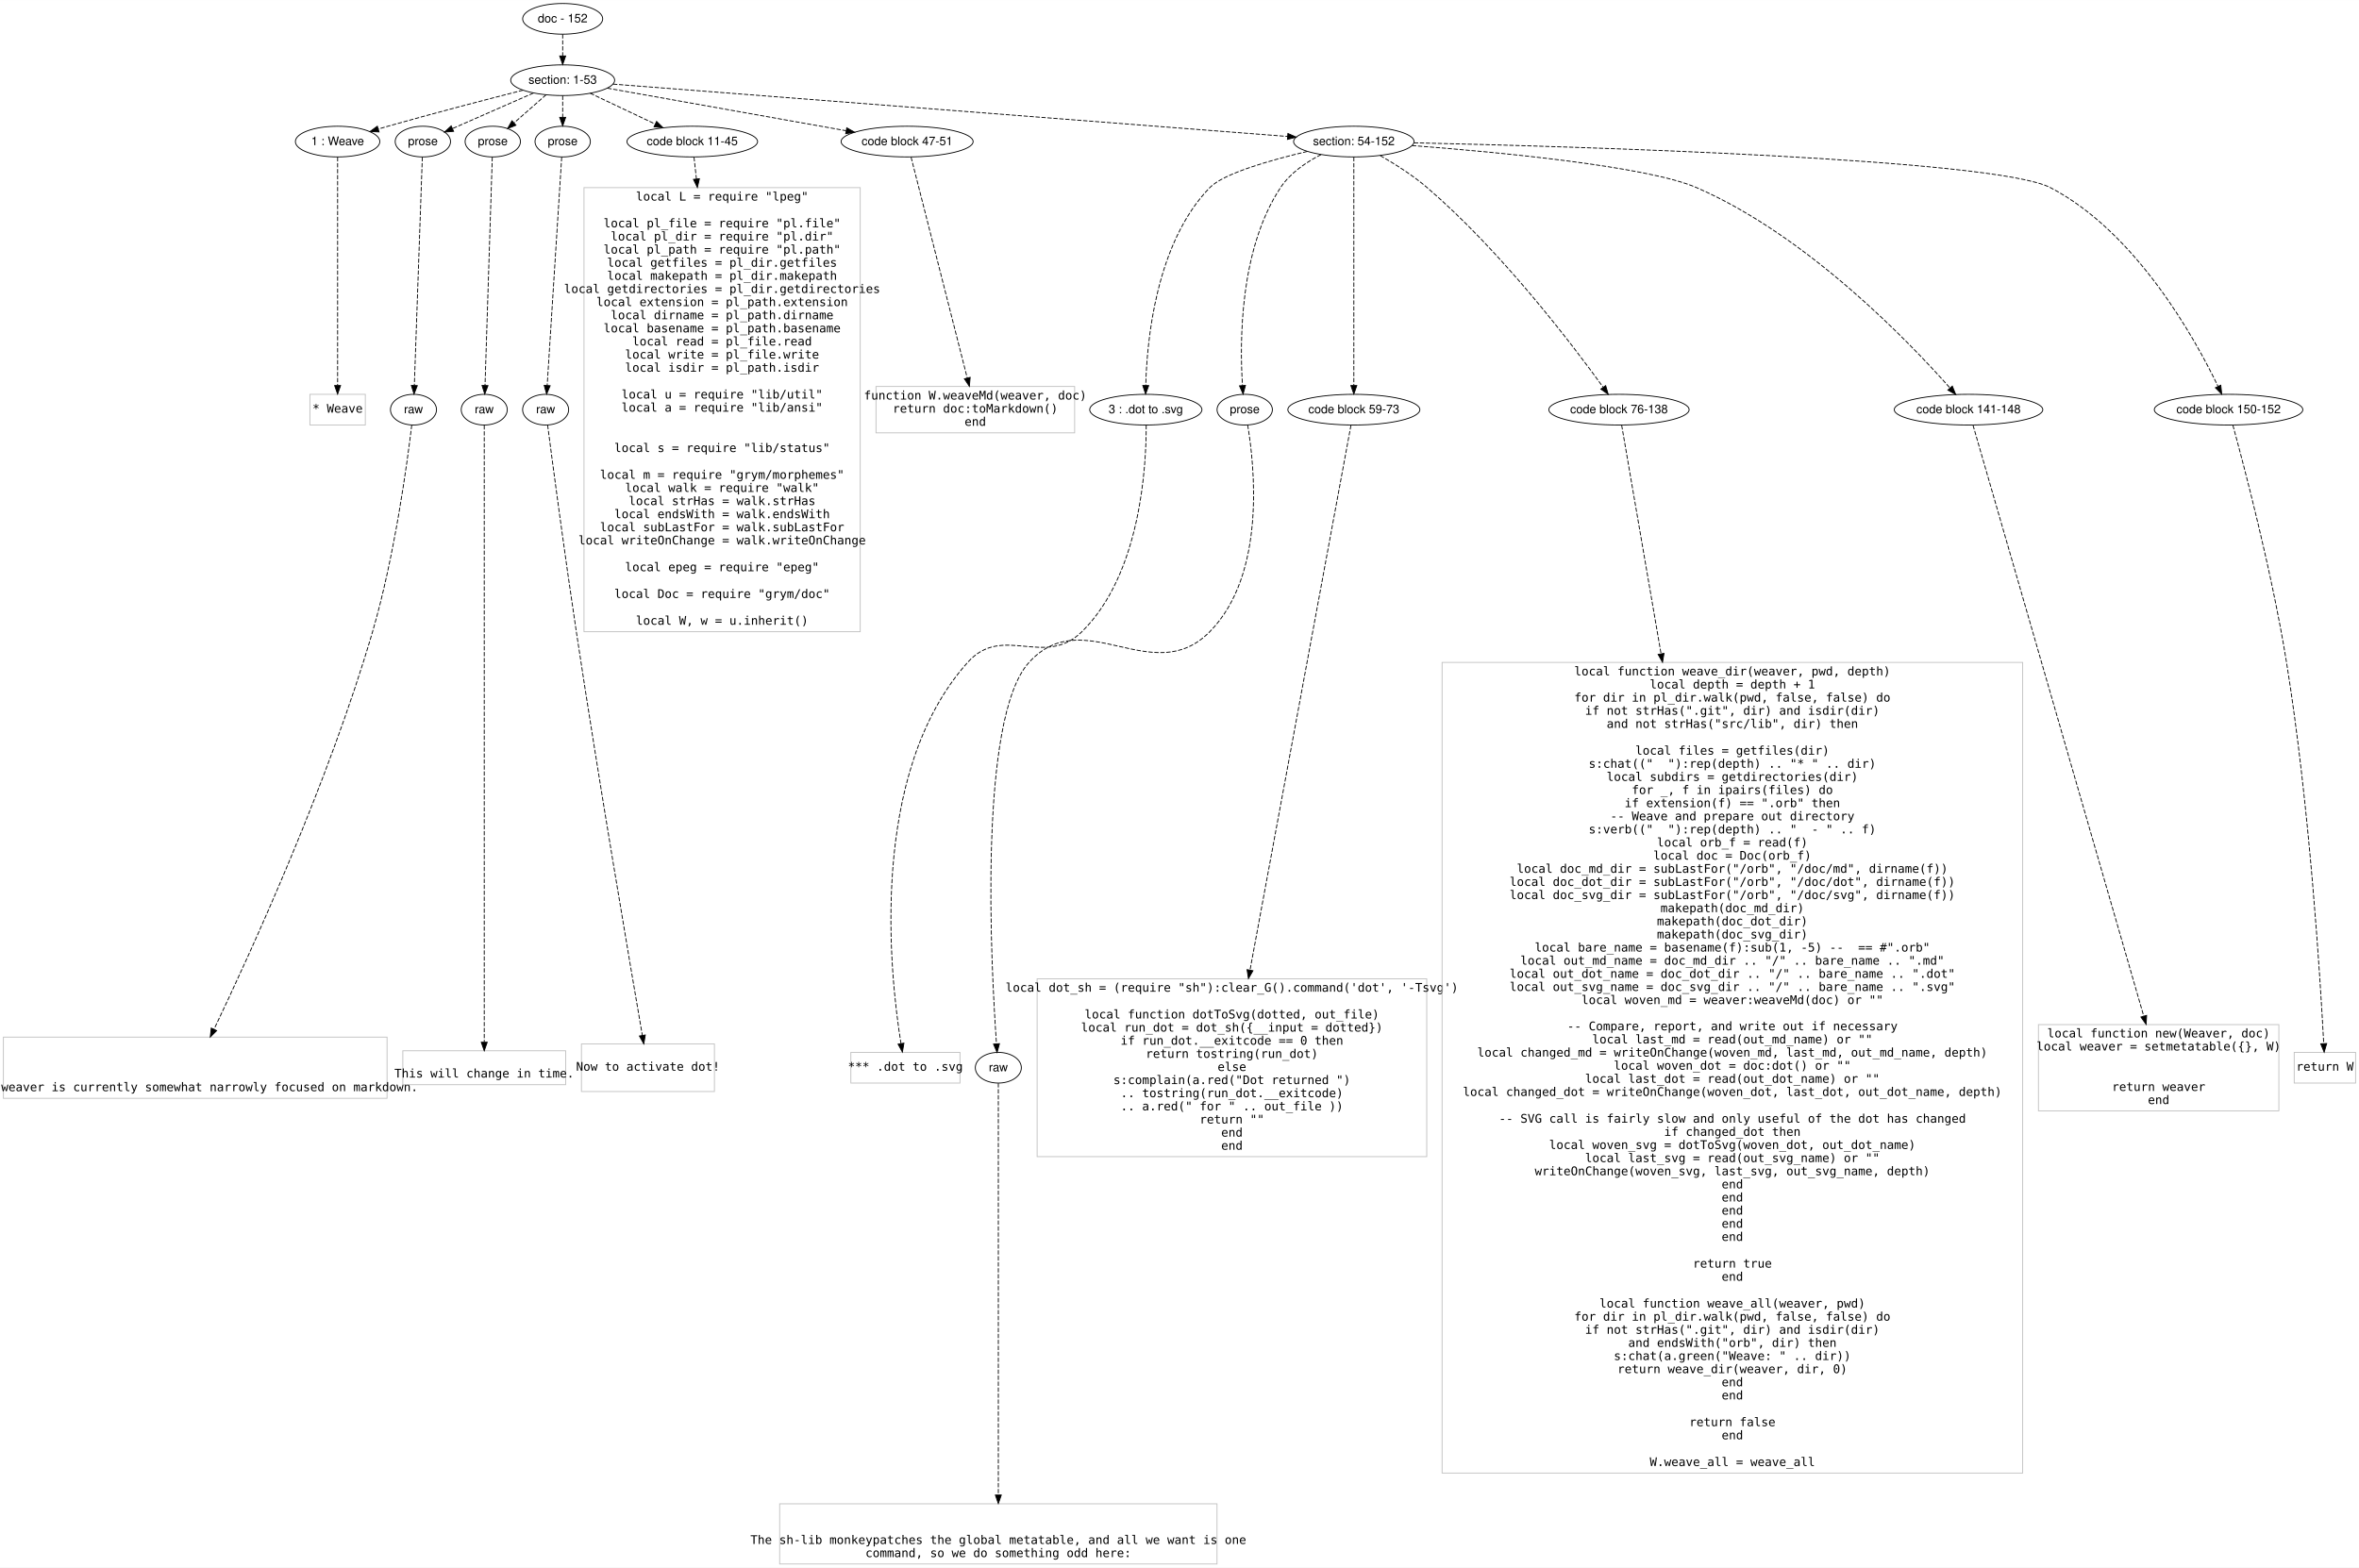
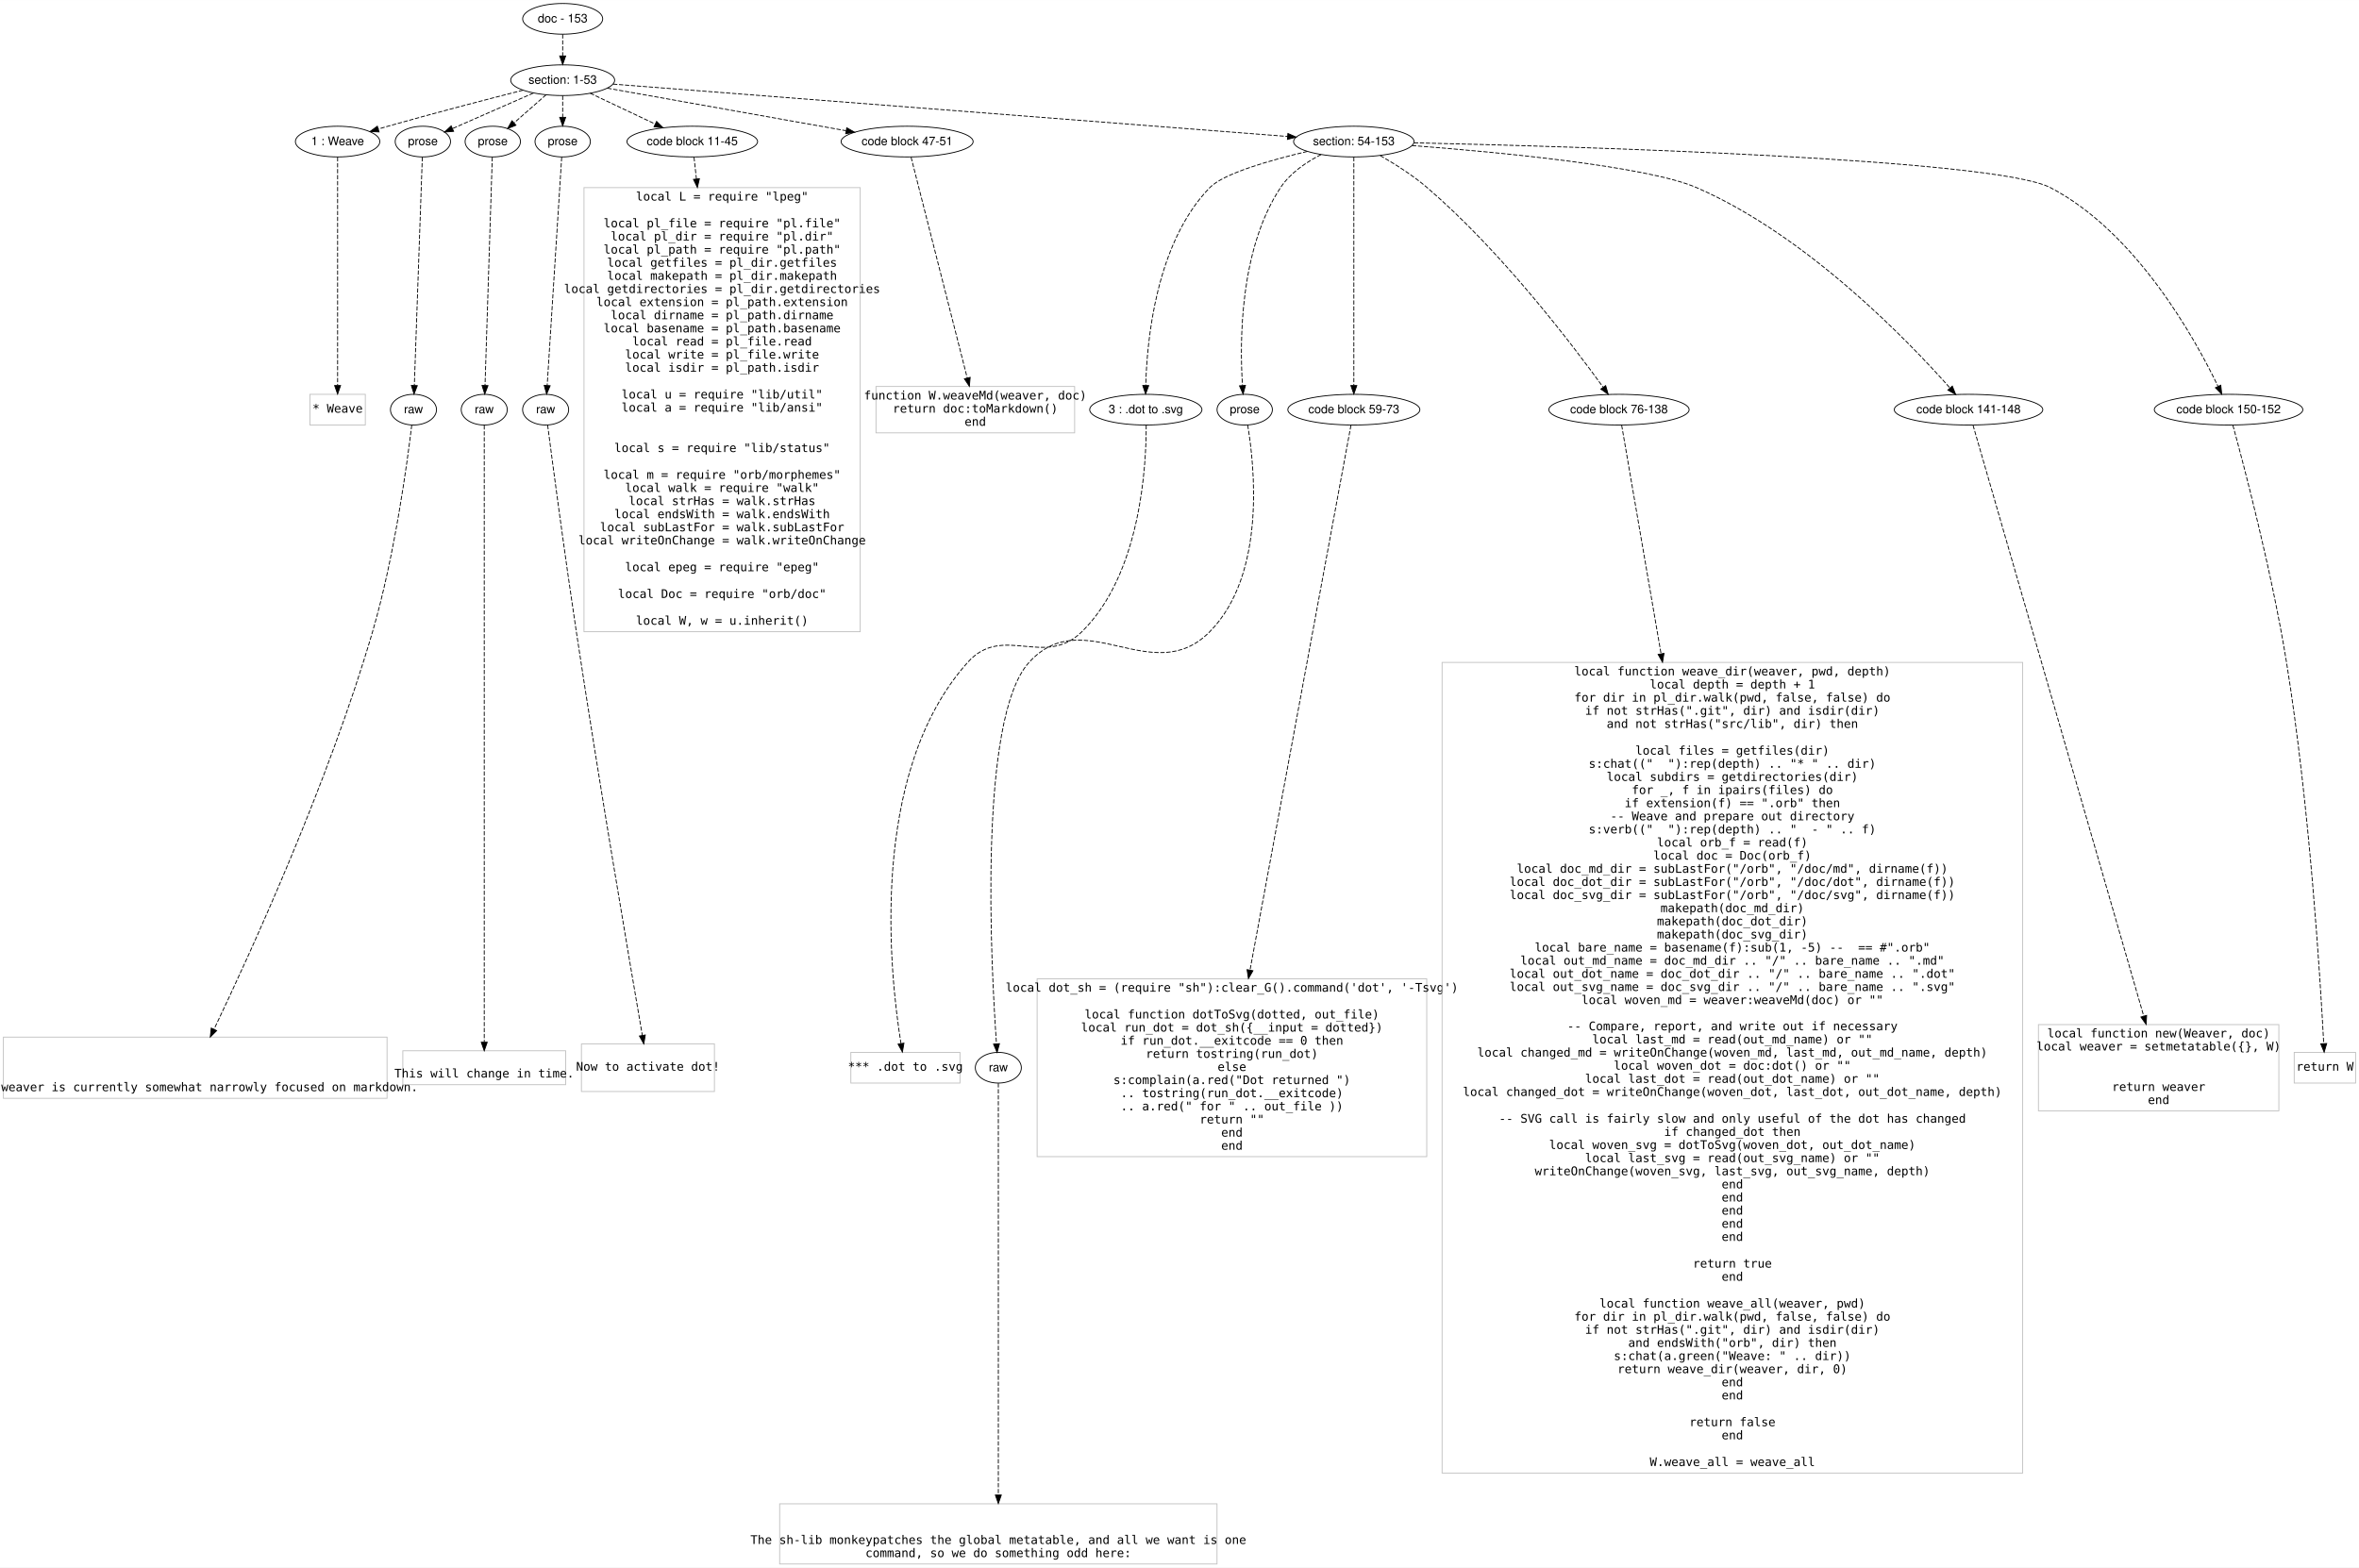
<svg xmlns="http://www.w3.org/2000/svg" width="2767pt" height="1839pt" viewBox="0.00 0.00 2767.00 1838.80">
  <g id="graph0" class="graph" transform="scale(1 1) rotate(0) translate(4 1834.803)">
    <polygon fill="#ffffff" stroke="transparent" points="-4,4 -4,-1834.803 2763,-1834.803 2763,4 -4,4" />
    <g id="node1" class="node">
      <ellipse fill="none" stroke="#000000" cx="656" cy="-1812.803" rx="46.958" ry="18" />
-       <text text-anchor="middle" x="656" y="-1808.603" font-family="Helvetica,sans-Serif" font-size="14.00" fill="#000000">doc - 152</text>
+       <text text-anchor="middle" x="656" y="-1808.603" font-family="Helvetica,sans-Serif" font-size="14.00" fill="#000000">doc - 153</text>
    </g>
    <g id="node2" class="node">
      <ellipse fill="none" stroke="#000000" cx="656" cy="-1740.803" rx="60.983" ry="18" />
      <text text-anchor="middle" x="656" y="-1736.603" font-family="Helvetica,sans-Serif" font-size="14.00" fill="#000000">section: 1-53</text>
    </g>
    <g id="edge1" class="edge">
      <path fill="none" stroke="#000000" stroke-dasharray="5,2" d="M656,-1794.634C656,-1786.934 656,-1777.777 656,-1769.219" />
      <polygon fill="#000000" stroke="#000000" points="659.5,-1769.216 656,-1759.216 652.5,-1769.216 659.5,-1769.216" />
    </g>
    <g id="node3" class="node">
      <ellipse fill="none" stroke="#000000" cx="392" cy="-1668.803" rx="49.53" ry="18" />
      <text text-anchor="middle" x="392" y="-1664.603" font-family="Helvetica,sans-Serif" font-size="14.00" fill="#000000">1 : Weave</text>
    </g>
    <g id="edge2" class="edge">
      <path fill="none" stroke="#000000" stroke-dasharray="5,2" d="M609.453,-1729.086C567.812,-1718.476 505.166,-1702.193 451,-1686.803 447.388,-1685.776 443.659,-1684.694 439.912,-1683.589" />
      <polygon fill="#000000" stroke="#000000" points="440.605,-1680.143 430.022,-1680.638 438.604,-1686.851 440.605,-1680.143" />
    </g>
    <g id="node4" class="node">
      <ellipse fill="none" stroke="#000000" cx="492" cy="-1668.803" rx="32.459" ry="18" />
      <text text-anchor="middle" x="492" y="-1664.603" font-family="Helvetica,sans-Serif" font-size="14.00" fill="#000000">prose</text>
    </g>
    <g id="edge3" class="edge">
      <path fill="none" stroke="#000000" stroke-dasharray="5,2" d="M621.62,-1725.709C593.81,-1713.499 554.816,-1696.38 526.874,-1684.113" />
      <polygon fill="#000000" stroke="#000000" points="528.051,-1680.808 517.488,-1679.992 525.237,-1687.217 528.051,-1680.808" />
    </g>
    <g id="node5" class="node">
      <ellipse fill="none" stroke="#000000" cx="574" cy="-1668.803" rx="32.459" ry="18" />
      <text text-anchor="middle" x="574" y="-1664.603" font-family="Helvetica,sans-Serif" font-size="14.00" fill="#000000">prose</text>
    </g>
    <g id="edge4" class="edge">
      <path fill="none" stroke="#000000" stroke-dasharray="5,2" d="M636.567,-1723.74C625.301,-1713.847 610.996,-1701.287 598.91,-1690.675" />
      <polygon fill="#000000" stroke="#000000" points="601.165,-1687.997 591.341,-1684.029 596.547,-1693.257 601.165,-1687.997" />
    </g>
    <g id="node6" class="node">
      <ellipse fill="none" stroke="#000000" cx="656" cy="-1668.803" rx="32.459" ry="18" />
      <text text-anchor="middle" x="656" y="-1664.603" font-family="Helvetica,sans-Serif" font-size="14.00" fill="#000000">prose</text>
    </g>
    <g id="edge5" class="edge">
      <path fill="none" stroke="#000000" stroke-dasharray="5,2" d="M656,-1722.634C656,-1714.934 656,-1705.777 656,-1697.219" />
      <polygon fill="#000000" stroke="#000000" points="659.5,-1697.216 656,-1687.216 652.5,-1697.216 659.5,-1697.216" />
    </g>
    <g id="node7" class="node">
      <ellipse fill="none" stroke="#000000" cx="808" cy="-1668.803" rx="76.618" ry="18" />
      <text text-anchor="middle" x="808" y="-1664.603" font-family="Helvetica,sans-Serif" font-size="14.00" fill="#000000">code block 11-45</text>
    </g>
    <g id="edge6" class="edge">
      <path fill="none" stroke="#000000" stroke-dasharray="5,2" d="M688.235,-1725.533C710.392,-1715.038 740.077,-1700.977 764.349,-1689.479" />
      <polygon fill="#000000" stroke="#000000" points="766.16,-1692.495 773.699,-1685.051 763.163,-1686.168 766.16,-1692.495" />
    </g>
    <g id="node8" class="node">
      <ellipse fill="none" stroke="#000000" cx="1060" cy="-1668.803" rx="77.421" ry="18" />
      <text text-anchor="middle" x="1060" y="-1664.603" font-family="Helvetica,sans-Serif" font-size="14.00" fill="#000000">code block 47-51</text>
    </g>
    <g id="edge7" class="edge">
      <path fill="none" stroke="#000000" stroke-dasharray="5,2" d="M708.402,-1731.464C779.857,-1718.729 908.133,-1695.868 988.411,-1681.561" />
      <polygon fill="#000000" stroke="#000000" points="989.209,-1684.974 998.439,-1679.774 987.98,-1678.083 989.209,-1684.974" />
    </g>
    <g id="node9" class="node">
      <ellipse fill="none" stroke="#000000" cx="1584" cy="-1668.803" rx="70.655" ry="18" />
-       <text text-anchor="middle" x="1584" y="-1664.603" font-family="Helvetica,sans-Serif" font-size="14.00" fill="#000000">section: 54-152</text>
+       <text text-anchor="middle" x="1584" y="-1664.603" font-family="Helvetica,sans-Serif" font-size="14.00" fill="#000000">section: 54-153</text>
    </g>
    <g id="edge8" class="edge">
      <path fill="none" stroke="#000000" stroke-dasharray="5,2" d="M715.108,-1736.217C876.54,-1723.692 1324.929,-1688.903 1506.336,-1674.828" />
      <polygon fill="#000000" stroke="#000000" points="1506.635,-1678.316 1516.334,-1674.053 1506.094,-1671.337 1506.635,-1678.316" />
    </g>
    <g id="node10" class="node">
      <polygon fill="none" stroke="#c0c0c0" points="424.5,-1372.302 359.5,-1372.302 359.5,-1336.302 424.5,-1336.302 424.5,-1372.302" />
      <text text-anchor="middle" x="392" y="-1350.802" font-family="Inconsolata" font-size="14.00" fill="#000000">* Weave</text>
    </g>
    <g id="edge9" class="edge">
      <path fill="none" stroke="#000000" stroke-dasharray="5,2" d="M392,-1650.534C392,-1597.989 392,-1446.171 392,-1382.711" />
      <polygon fill="#000000" stroke="#000000" points="395.5,-1382.621 392,-1372.621 388.5,-1382.621 395.5,-1382.621" />
    </g>
    <g id="node11" class="node">
      <ellipse fill="none" stroke="#000000" cx="481" cy="-1354.302" rx="27" ry="18" />
      <text text-anchor="middle" x="481" y="-1350.102" font-family="Helvetica,sans-Serif" font-size="14.00" fill="#000000">raw</text>
    </g>
    <g id="edge10" class="edge">
      <path fill="none" stroke="#000000" stroke-dasharray="5,2" d="M491.361,-1650.534C489.523,-1597.989 484.213,-1446.171 481.994,-1382.711" />
      <polygon fill="#000000" stroke="#000000" points="485.488,-1382.492 481.641,-1372.621 478.493,-1382.737 485.488,-1382.492" />
    </g>
    <g id="node13" class="node">
      <ellipse fill="none" stroke="#000000" cx="564" cy="-1354.302" rx="27" ry="18" />
      <text text-anchor="middle" x="564" y="-1350.102" font-family="Helvetica,sans-Serif" font-size="14.00" fill="#000000">raw</text>
    </g>
    <g id="edge12" class="edge">
      <path fill="none" stroke="#000000" stroke-dasharray="5,2" d="M573.419,-1650.534C571.748,-1597.989 566.921,-1446.171 564.903,-1382.711" />
      <polygon fill="#000000" stroke="#000000" points="568.399,-1382.505 564.582,-1372.621 561.402,-1382.727 568.399,-1382.505" />
    </g>
    <g id="node15" class="node">
      <ellipse fill="none" stroke="#000000" cx="636" cy="-1354.302" rx="27" ry="18" />
      <text text-anchor="middle" x="636" y="-1350.102" font-family="Helvetica,sans-Serif" font-size="14.00" fill="#000000">raw</text>
    </g>
    <g id="edge14" class="edge">
      <path fill="none" stroke="#000000" stroke-dasharray="5,2" d="M654.838,-1650.534C651.497,-1597.989 641.842,-1446.171 637.807,-1382.711" />
      <polygon fill="#000000" stroke="#000000" points="641.293,-1382.379 637.165,-1372.621 634.307,-1382.823 641.293,-1382.379" />
    </g>
    <g id="node17" class="node">
      <polygon fill="none" stroke="#c0c0c0" points="1005,-1614.803 681,-1614.803 681,-1093.801 1005,-1093.801 1005,-1614.803" />
      <text text-anchor="middle" x="843" y="-1599.603" font-family="Inconsolata" font-size="14.00" fill="#000000">local L = require "lpeg"</text>
      <text text-anchor="middle" x="843" y="-1568.203" font-family="Inconsolata" font-size="14.00" fill="#000000">local pl_file = require "pl.file"</text>
      <text text-anchor="middle" x="843" y="-1552.803" font-family="Inconsolata" font-size="14.00" fill="#000000">local pl_dir = require "pl.dir"</text>
      <text text-anchor="middle" x="843" y="-1537.402" font-family="Inconsolata" font-size="14.00" fill="#000000">local pl_path = require "pl.path"</text>
      <text text-anchor="middle" x="843" y="-1522.002" font-family="Inconsolata" font-size="14.00" fill="#000000">local getfiles = pl_dir.getfiles</text>
      <text text-anchor="middle" x="843" y="-1506.602" font-family="Inconsolata" font-size="14.00" fill="#000000">local makepath = pl_dir.makepath</text>
      <text text-anchor="middle" x="843" y="-1491.202" font-family="Inconsolata" font-size="14.00" fill="#000000">local getdirectories = pl_dir.getdirectories</text>
      <text text-anchor="middle" x="843" y="-1475.802" font-family="Inconsolata" font-size="14.00" fill="#000000">local extension = pl_path.extension</text>
      <text text-anchor="middle" x="843" y="-1460.402" font-family="Inconsolata" font-size="14.00" fill="#000000">local dirname = pl_path.dirname</text>
      <text text-anchor="middle" x="843" y="-1445.002" font-family="Inconsolata" font-size="14.00" fill="#000000">local basename = pl_path.basename</text>
      <text text-anchor="middle" x="843" y="-1429.602" font-family="Inconsolata" font-size="14.00" fill="#000000">local read = pl_file.read</text>
      <text text-anchor="middle" x="843" y="-1414.202" font-family="Inconsolata" font-size="14.00" fill="#000000">local write = pl_file.write</text>
      <text text-anchor="middle" x="843" y="-1398.802" font-family="Inconsolata" font-size="14.00" fill="#000000">local isdir = pl_path.isdir</text>
      <text text-anchor="middle" x="843" y="-1367.402" font-family="Inconsolata" font-size="14.00" fill="#000000">local u = require "lib/util"</text>
      <text text-anchor="middle" x="843" y="-1352.002" font-family="Inconsolata" font-size="14.00" fill="#000000">local a = require "lib/ansi"</text>
      <text text-anchor="middle" x="843" y="-1304.602" font-family="Inconsolata" font-size="14.00" fill="#000000">local s = require "lib/status"</text>
-       <text text-anchor="middle" x="843" y="-1273.202" font-family="Inconsolata" font-size="14.00" fill="#000000">local m = require "grym/morphemes"</text>
+       <text text-anchor="middle" x="843" y="-1273.202" font-family="Inconsolata" font-size="14.00" fill="#000000">local m = require "orb/morphemes"</text>
      <text text-anchor="middle" x="843" y="-1257.802" font-family="Inconsolata" font-size="14.00" fill="#000000">local walk = require "walk"</text>
      <text text-anchor="middle" x="843" y="-1242.402" font-family="Inconsolata" font-size="14.00" fill="#000000">local strHas = walk.strHas</text>
      <text text-anchor="middle" x="843" y="-1227.002" font-family="Inconsolata" font-size="14.00" fill="#000000">local endsWith = walk.endsWith</text>
      <text text-anchor="middle" x="843" y="-1211.602" font-family="Inconsolata" font-size="14.00" fill="#000000">local subLastFor = walk.subLastFor</text>
      <text text-anchor="middle" x="843" y="-1196.202" font-family="Inconsolata" font-size="14.00" fill="#000000">local writeOnChange = walk.writeOnChange</text>
      <text text-anchor="middle" x="843" y="-1164.802" font-family="Inconsolata" font-size="14.00" fill="#000000">local epeg = require "epeg"</text>
-       <text text-anchor="middle" x="843" y="-1133.402" font-family="Inconsolata" font-size="14.00" fill="#000000">local Doc = require "grym/doc"</text>
+       <text text-anchor="middle" x="843" y="-1133.402" font-family="Inconsolata" font-size="14.00" fill="#000000">local Doc = require "orb/doc"</text>
      <text text-anchor="middle" x="843" y="-1102.002" font-family="Inconsolata" font-size="14.00" fill="#000000">local W, w = u.inherit()</text>
    </g>
    <g id="edge16" class="edge">
      <path fill="none" stroke="#000000" stroke-dasharray="5,2" d="M810.033,-1650.534C810.807,-1643.58 811.774,-1634.887 812.887,-1624.89" />
      <polygon fill="#000000" stroke="#000000" points="816.369,-1625.245 813.996,-1614.92 809.412,-1624.471 816.369,-1625.245" />
    </g>
    <g id="node18" class="node">
      <polygon fill="none" stroke="#c0c0c0" points="1256.5,-1381.503 1023.5,-1381.503 1023.5,-1327.102 1256.5,-1327.102 1256.5,-1381.503" />
      <text text-anchor="middle" x="1140" y="-1366.202" font-family="Inconsolata" font-size="14.00" fill="#000000">function W.weaveMd(weaver, doc)</text>
      <text text-anchor="middle" x="1140" y="-1350.802" font-family="Inconsolata" font-size="14.00" fill="#000000">  return doc:toMarkdown()</text>
      <text text-anchor="middle" x="1140" y="-1335.402" font-family="Inconsolata" font-size="14.00" fill="#000000">end</text>
    </g>
    <g id="edge17" class="edge">
      <path fill="none" stroke="#000000" stroke-dasharray="5,2" d="M1064.647,-1650.534C1077.43,-1600.282 1113.309,-1459.232 1130.536,-1391.508" />
      <polygon fill="#000000" stroke="#000000" points="1133.963,-1392.234 1133.036,-1381.68 1127.179,-1390.509 1133.963,-1392.234" />
    </g>
    <g id="node19" class="node">
      <ellipse fill="none" stroke="#000000" cx="1340" cy="-1354.302" rx="65.81" ry="18" />
      <text text-anchor="middle" x="1340" y="-1350.102" font-family="Helvetica,sans-Serif" font-size="14.00" fill="#000000">3 : .dot to .svg</text>
    </g>
    <g id="edge18" class="edge">
      <path fill="none" stroke="#000000" stroke-dasharray="5,2" d="M1529.35,-1657.217C1486.352,-1647.064 1431.097,-1631.372 1415,-1614.803 1351.953,-1549.904 1341.303,-1435.562 1339.908,-1382.642" />
      <polygon fill="#000000" stroke="#000000" points="1343.407,-1382.555 1339.737,-1372.616 1336.408,-1382.674 1343.407,-1382.555" />
    </g>
    <g id="node20" class="node">
      <ellipse fill="none" stroke="#000000" cx="1456" cy="-1354.302" rx="32.459" ry="18" />
      <text text-anchor="middle" x="1456" y="-1350.102" font-family="Helvetica,sans-Serif" font-size="14.00" fill="#000000">prose</text>
    </g>
    <g id="edge19" class="edge">
      <path fill="none" stroke="#000000" stroke-dasharray="5,2" d="M1545.544,-1653.541C1528.332,-1644.757 1509.39,-1632 1498,-1614.803 1449.925,-1542.216 1450.083,-1433.829 1453.355,-1382.805" />
      <polygon fill="#000000" stroke="#000000" points="1456.867,-1382.765 1454.107,-1372.536 1449.886,-1382.254 1456.867,-1382.765" />
    </g>
    <g id="node21" class="node">
      <ellipse fill="none" stroke="#000000" cx="1584" cy="-1354.302" rx="77.421" ry="18" />
      <text text-anchor="middle" x="1584" y="-1350.102" font-family="Helvetica,sans-Serif" font-size="14.00" fill="#000000">code block 59-73</text>
    </g>
    <g id="edge20" class="edge">
      <path fill="none" stroke="#000000" stroke-dasharray="5,2" d="M1584,-1650.534C1584,-1597.989 1584,-1446.171 1584,-1382.711" />
      <polygon fill="#000000" stroke="#000000" points="1587.5,-1382.621 1584,-1372.621 1580.5,-1382.621 1587.5,-1382.621" />
    </g>
    <g id="node22" class="node">
      <ellipse fill="none" stroke="#000000" cx="1895" cy="-1354.302" rx="82.258" ry="18" />
      <text text-anchor="middle" x="1895" y="-1350.102" font-family="Helvetica,sans-Serif" font-size="14.00" fill="#000000">code block 76-138</text>
    </g>
    <g id="edge21" class="edge">
      <path fill="none" stroke="#000000" stroke-dasharray="5,2" d="M1614.97,-1652.366C1632.051,-1642.582 1653.147,-1629.274 1670,-1614.803 1757.25,-1539.879 1840.472,-1430.389 1876.416,-1380.643" />
      <polygon fill="#000000" stroke="#000000" points="1879.381,-1382.514 1882.369,-1372.349 1873.695,-1378.432 1879.381,-1382.514" />
    </g>
    <g id="node23" class="node">
      <ellipse fill="none" stroke="#000000" cx="2305" cy="-1354.302" rx="87.095" ry="18" />
      <text text-anchor="middle" x="2305" y="-1350.102" font-family="Helvetica,sans-Serif" font-size="14.00" fill="#000000">code block 141-148</text>
    </g>
    <g id="edge22" class="edge">
      <path fill="none" stroke="#000000" stroke-dasharray="5,2" d="M1652.239,-1664.142C1750.784,-1656.652 1927.532,-1640.156 1986,-1614.803 2115.785,-1558.523 2235.494,-1433.646 2283.185,-1379.812" />
      <polygon fill="#000000" stroke="#000000" points="2285.986,-1381.927 2289.952,-1372.102 2280.725,-1377.309 2285.986,-1381.927" />
    </g>
    <g id="node24" class="node">
      <ellipse fill="none" stroke="#000000" cx="2610" cy="-1354.302" rx="87.095" ry="18" />
      <text text-anchor="middle" x="2610" y="-1350.102" font-family="Helvetica,sans-Serif" font-size="14.00" fill="#000000">code block 150-152</text>
    </g>
    <g id="edge23" class="edge">
      <path fill="none" stroke="#000000" stroke-dasharray="5,2" d="M1654.492,-1667.376C1840.658,-1663.156 2335.683,-1648.834 2401,-1614.803 2501.898,-1562.232 2570.909,-1437.208 2597.638,-1381.684" />
      <polygon fill="#000000" stroke="#000000" points="2600.886,-1383.002 2601.993,-1372.465 2594.557,-1380.012 2600.886,-1383.002" />
    </g>
    <g id="node12" class="node">
      <polygon fill="none" stroke="#c0c0c0" points="450,-618.202 0,-618.202 0,-546.4 450,-546.4 450,-618.202" />
      <text text-anchor="middle" x="225" y="-554.801" font-family="Inconsolata" font-size="14.00" fill="#000000">Our weaver is currently somewhat narrowly focused on markdown.</text>
    </g>
    <g id="edge11" class="edge">
      <path fill="none" stroke="#000000" stroke-dasharray="5,2" d="M478.971,-1336.322C473.875,-1293.612 459.048,-1182.969 433,-1093.802 381.063,-916.014 289.043,-715.232 247.028,-627.434" />
      <polygon fill="#000000" stroke="#000000" points="250.122,-625.793 242.638,-618.293 243.812,-628.823 250.122,-625.793" />
    </g>
    <g id="node14" class="node">
      <polygon fill="none" stroke="#c0c0c0" points="659.5,-602.203 468.5,-602.203 468.5,-562.399 659.5,-562.399 659.5,-602.203" />
      <text text-anchor="middle" x="564" y="-570.801" font-family="Inconsolata" font-size="14.00" fill="#000000">This will change in time.</text>
    </g>
    <g id="edge13" class="edge">
      <path fill="none" stroke="#000000" stroke-dasharray="5,2" d="M564,-1335.98C564,-1234.365 564,-739.989 564,-612.396" />
      <polygon fill="#000000" stroke="#000000" points="567.5,-612.194 564,-602.194 560.5,-612.194 567.5,-612.194" />
    </g>
    <g id="node16" class="node">
      <polygon fill="none" stroke="#c0c0c0" points="834,-610.202 678,-610.202 678,-554.399 834,-554.399 834,-610.202" />
      <text text-anchor="middle" x="756" y="-578.801" font-family="Inconsolata" font-size="14.00" fill="#000000">Now to activate dot!</text>
    </g>
    <g id="edge15" class="edge">
      <path fill="none" stroke="#000000" stroke-dasharray="5,2" d="M638.33,-1336.277C643.841,-1293.922 658.248,-1184.764 672,-1093.802 698.828,-916.346 734.835,-704.953 749.438,-620.195" />
      <polygon fill="#000000" stroke="#000000" points="752.9,-620.712 751.151,-610.262 746.002,-619.522 752.9,-620.712" />
    </g>
    <g id="node25" class="node">
      <polygon fill="none" stroke="#c0c0c0" points="1122,-600.301 994,-600.301 994,-564.301 1122,-564.301 1122,-600.301" />
      <text text-anchor="middle" x="1058" y="-578.801" font-family="Inconsolata" font-size="14.00" fill="#000000">*** .dot to .svg</text>
    </g>
    <g id="edge24" class="edge">
      <path fill="none" stroke="#000000" stroke-dasharray="5,2" d="M1340.45,-1336.147C1340.581,-1289.02 1334.163,-1161.74 1265,-1093.802 1221.007,-1050.588 1172.139,-1103.741 1131,-1057.802 1014.222,-927.399 1039.728,-691.799 1052.814,-610.661" />
      <polygon fill="#000000" stroke="#000000" points="1056.284,-611.131 1054.487,-600.689 1049.38,-609.972 1056.284,-611.131" />
    </g>
    <g id="node26" class="node">
      <ellipse fill="none" stroke="#000000" cx="1167" cy="-582.301" rx="27" ry="18" />
      <text text-anchor="middle" x="1167" y="-578.101" font-family="Helvetica,sans-Serif" font-size="14.00" fill="#000000">raw</text>
    </g>
    <g id="edge25" class="edge">
      <path fill="none" stroke="#000000" stroke-dasharray="5,2" d="M1459.447,-1336.393C1467.373,-1289.31 1481.445,-1161.055 1415,-1093.802 1347.831,-1025.815 1267.377,-1128.437 1203,-1057.802 1143.182,-992.168 1158.338,-702.616 1164.819,-610.526" />
      <polygon fill="#000000" stroke="#000000" points="1168.328,-610.53 1165.56,-600.303 1161.346,-610.023 1168.328,-610.53" />
    </g>
    <g id="node28" class="node">
      <polygon fill="none" stroke="#c0c0c0" points="1669.5,-686.601 1212.5,-686.601 1212.5,-478 1669.5,-478 1669.5,-686.601" />
      <text text-anchor="middle" x="1441" y="-671.501" font-family="Inconsolata" font-size="14.00" fill="#000000">local dot_sh = (require "sh"):clear_G().command('dot', '-Tsvg')</text>
      <text text-anchor="middle" x="1441" y="-640.101" font-family="Inconsolata" font-size="14.00" fill="#000000">local function dotToSvg(dotted, out_file)</text>
      <text text-anchor="middle" x="1441" y="-624.701" font-family="Inconsolata" font-size="14.00" fill="#000000">    local run_dot = dot_sh({__input = dotted})</text>
      <text text-anchor="middle" x="1441" y="-609.301" font-family="Inconsolata" font-size="14.00" fill="#000000">    if run_dot.__exitcode == 0 then</text>
      <text text-anchor="middle" x="1441" y="-593.901" font-family="Inconsolata" font-size="14.00" fill="#000000">        return tostring(run_dot)</text>
      <text text-anchor="middle" x="1441" y="-578.501" font-family="Inconsolata" font-size="14.00" fill="#000000">    else </text>
      <text text-anchor="middle" x="1441" y="-563.101" font-family="Inconsolata" font-size="14.00" fill="#000000">        s:complain(a.red("Dot returned ") </text>
      <text text-anchor="middle" x="1441" y="-547.701" font-family="Inconsolata" font-size="14.00" fill="#000000">                    .. tostring(run_dot.__exitcode)</text>
      <text text-anchor="middle" x="1441" y="-532.301" font-family="Inconsolata" font-size="14.00" fill="#000000">                    .. a.red(" for " .. out_file ))</text>
      <text text-anchor="middle" x="1441" y="-516.901" font-family="Inconsolata" font-size="14.00" fill="#000000">        return ""</text>
      <text text-anchor="middle" x="1441" y="-501.501" font-family="Inconsolata" font-size="14.00" fill="#000000">    end</text>
      <text text-anchor="middle" x="1441" y="-486.101" font-family="Inconsolata" font-size="14.00" fill="#000000">end</text>
    </g>
    <g id="edge27" class="edge">
      <path fill="none" stroke="#000000" stroke-dasharray="5,2" d="M1580.606,-1335.98C1564.744,-1250.346 1497.213,-885.775 1462.22,-696.857" />
      <polygon fill="#000000" stroke="#000000" points="1465.636,-696.083 1460.373,-686.888 1458.753,-697.358 1465.636,-696.083" />
    </g>
    <g id="node29" class="node">
      <polygon fill="none" stroke="#c0c0c0" points="2368.5,-1057.803 1687.5,-1057.803 1687.5,-106.799 2368.5,-106.799 2368.5,-1057.803" />
      <text text-anchor="middle" x="2028" y="-1042.602" font-family="Inconsolata" font-size="14.00" fill="#000000">local function weave_dir(weaver, pwd, depth)</text>
      <text text-anchor="middle" x="2028" y="-1027.202" font-family="Inconsolata" font-size="14.00" fill="#000000">    local depth = depth + 1</text>
      <text text-anchor="middle" x="2028" y="-1011.802" font-family="Inconsolata" font-size="14.00" fill="#000000">    for dir in pl_dir.walk(pwd, false, false) do</text>
      <text text-anchor="middle" x="2028" y="-996.402" font-family="Inconsolata" font-size="14.00" fill="#000000">        if not strHas(".git", dir) and isdir(dir)</text>
      <text text-anchor="middle" x="2028" y="-981.002" font-family="Inconsolata" font-size="14.00" fill="#000000">            and not strHas("src/lib", dir) then</text>
      <text text-anchor="middle" x="2028" y="-949.602" font-family="Inconsolata" font-size="14.00" fill="#000000">            local files = getfiles(dir)</text>
      <text text-anchor="middle" x="2028" y="-934.202" font-family="Inconsolata" font-size="14.00" fill="#000000">            s:chat(("  "):rep(depth) .. "* " .. dir)</text>
      <text text-anchor="middle" x="2028" y="-918.802" font-family="Inconsolata" font-size="14.00" fill="#000000">            local subdirs = getdirectories(dir)</text>
      <text text-anchor="middle" x="2028" y="-903.402" font-family="Inconsolata" font-size="14.00" fill="#000000">            for _, f in ipairs(files) do</text>
      <text text-anchor="middle" x="2028" y="-888.001" font-family="Inconsolata" font-size="14.00" fill="#000000">                if extension(f) == ".orb" then</text>
      <text text-anchor="middle" x="2028" y="-872.601" font-family="Inconsolata" font-size="14.00" fill="#000000">                    -- Weave and prepare out directory</text>
      <text text-anchor="middle" x="2028" y="-857.201" font-family="Inconsolata" font-size="14.00" fill="#000000">                    s:verb(("  "):rep(depth) .. "  - " .. f)</text>
      <text text-anchor="middle" x="2028" y="-841.801" font-family="Inconsolata" font-size="14.00" fill="#000000">                    local orb_f = read(f)</text>
      <text text-anchor="middle" x="2028" y="-826.401" font-family="Inconsolata" font-size="14.00" fill="#000000">                    local doc = Doc(orb_f)</text>
      <text text-anchor="middle" x="2028" y="-811.001" font-family="Inconsolata" font-size="14.00" fill="#000000">                    local doc_md_dir = subLastFor("/orb", "/doc/md", dirname(f))</text>
      <text text-anchor="middle" x="2028" y="-795.601" font-family="Inconsolata" font-size="14.00" fill="#000000">                    local doc_dot_dir = subLastFor("/orb", "/doc/dot", dirname(f))</text>
      <text text-anchor="middle" x="2028" y="-780.201" font-family="Inconsolata" font-size="14.00" fill="#000000">                    local doc_svg_dir = subLastFor("/orb", "/doc/svg", dirname(f))</text>
      <text text-anchor="middle" x="2028" y="-764.801" font-family="Inconsolata" font-size="14.00" fill="#000000">                    makepath(doc_md_dir)</text>
      <text text-anchor="middle" x="2028" y="-749.401" font-family="Inconsolata" font-size="14.00" fill="#000000">                    makepath(doc_dot_dir)</text>
      <text text-anchor="middle" x="2028" y="-734.001" font-family="Inconsolata" font-size="14.00" fill="#000000">                    makepath(doc_svg_dir)</text>
      <text text-anchor="middle" x="2028" y="-718.601" font-family="Inconsolata" font-size="14.00" fill="#000000">                    local bare_name = basename(f):sub(1, -5) --  == #".orb"</text>
      <text text-anchor="middle" x="2028" y="-703.201" font-family="Inconsolata" font-size="14.00" fill="#000000">                    local out_md_name = doc_md_dir .. "/" .. bare_name .. ".md"</text>
      <text text-anchor="middle" x="2028" y="-687.801" font-family="Inconsolata" font-size="14.00" fill="#000000">                    local out_dot_name = doc_dot_dir .. "/" .. bare_name .. ".dot"</text>
      <text text-anchor="middle" x="2028" y="-672.401" font-family="Inconsolata" font-size="14.00" fill="#000000">                    local out_svg_name = doc_svg_dir .. "/" .. bare_name .. ".svg"</text>
      <text text-anchor="middle" x="2028" y="-657.001" font-family="Inconsolata" font-size="14.00" fill="#000000">                    local woven_md = weaver:weaveMd(doc) or ""</text>
      <text text-anchor="middle" x="2028" y="-641.601" font-family="Inconsolata" font-size="14.00" fill="#000000">                    </text>
      <text text-anchor="middle" x="2028" y="-626.201" font-family="Inconsolata" font-size="14.00" fill="#000000">                    -- Compare, report, and write out if necessary</text>
      <text text-anchor="middle" x="2028" y="-610.801" font-family="Inconsolata" font-size="14.00" fill="#000000">                    local last_md = read(out_md_name) or ""</text>
      <text text-anchor="middle" x="2028" y="-595.401" font-family="Inconsolata" font-size="14.00" fill="#000000">                    local changed_md = writeOnChange(woven_md, last_md, out_md_name, depth)</text>
      <text text-anchor="middle" x="2028" y="-580.001" font-family="Inconsolata" font-size="14.00" fill="#000000">                    local woven_dot = doc:dot() or ""</text>
      <text text-anchor="middle" x="2028" y="-564.601" font-family="Inconsolata" font-size="14.00" fill="#000000">                    local last_dot = read(out_dot_name) or ""</text>
      <text text-anchor="middle" x="2028" y="-549.201" font-family="Inconsolata" font-size="14.00" fill="#000000">                    local changed_dot = writeOnChange(woven_dot, last_dot, out_dot_name, depth)</text>
      <text text-anchor="middle" x="2028" y="-517.801" font-family="Inconsolata" font-size="14.00" fill="#000000">                    -- SVG call is fairly slow and only useful of the dot has changed </text>
      <text text-anchor="middle" x="2028" y="-502.401" font-family="Inconsolata" font-size="14.00" fill="#000000">                    if changed_dot then</text>
      <text text-anchor="middle" x="2028" y="-487.001" font-family="Inconsolata" font-size="14.00" fill="#000000">                        local woven_svg = dotToSvg(woven_dot, out_dot_name)</text>
      <text text-anchor="middle" x="2028" y="-471.601" font-family="Inconsolata" font-size="14.00" fill="#000000">                        local last_svg = read(out_svg_name) or ""</text>
      <text text-anchor="middle" x="2028" y="-456.201" font-family="Inconsolata" font-size="14.00" fill="#000000">                        writeOnChange(woven_svg, last_svg, out_svg_name, depth)</text>
      <text text-anchor="middle" x="2028" y="-440.801" font-family="Inconsolata" font-size="14.00" fill="#000000">                    end</text>
      <text text-anchor="middle" x="2028" y="-425.401" font-family="Inconsolata" font-size="14.00" fill="#000000">                end</text>
      <text text-anchor="middle" x="2028" y="-410.001" font-family="Inconsolata" font-size="14.00" fill="#000000">            end</text>
      <text text-anchor="middle" x="2028" y="-394.601" font-family="Inconsolata" font-size="14.00" fill="#000000">        end</text>
      <text text-anchor="middle" x="2028" y="-379.2" font-family="Inconsolata" font-size="14.00" fill="#000000">    end</text>
      <text text-anchor="middle" x="2028" y="-347.8" font-family="Inconsolata" font-size="14.00" fill="#000000">    return true</text>
      <text text-anchor="middle" x="2028" y="-332.4" font-family="Inconsolata" font-size="14.00" fill="#000000">end</text>
      <text text-anchor="middle" x="2028" y="-301" font-family="Inconsolata" font-size="14.00" fill="#000000">local function weave_all(weaver, pwd)</text>
      <text text-anchor="middle" x="2028" y="-285.6" font-family="Inconsolata" font-size="14.00" fill="#000000">    for dir in pl_dir.walk(pwd, false, false) do</text>
      <text text-anchor="middle" x="2028" y="-270.2" font-family="Inconsolata" font-size="14.00" fill="#000000">        if not strHas(".git", dir) and isdir(dir) </text>
      <text text-anchor="middle" x="2028" y="-254.8" font-family="Inconsolata" font-size="14.00" fill="#000000">            and endsWith("orb", dir) then</text>
      <text text-anchor="middle" x="2028" y="-239.4" font-family="Inconsolata" font-size="14.00" fill="#000000">            s:chat(a.green("Weave: " .. dir))</text>
      <text text-anchor="middle" x="2028" y="-224" font-family="Inconsolata" font-size="14.00" fill="#000000">            return weave_dir(weaver, dir, 0)</text>
      <text text-anchor="middle" x="2028" y="-208.6" font-family="Inconsolata" font-size="14.00" fill="#000000">        end</text>
      <text text-anchor="middle" x="2028" y="-193.2" font-family="Inconsolata" font-size="14.00" fill="#000000">    end</text>
      <text text-anchor="middle" x="2028" y="-161.8" font-family="Inconsolata" font-size="14.00" fill="#000000">    return false</text>
      <text text-anchor="middle" x="2028" y="-146.4" font-family="Inconsolata" font-size="14.00" fill="#000000">end</text>
      <text text-anchor="middle" x="2028" y="-115" font-family="Inconsolata" font-size="14.00" fill="#000000">W.weave_all = weave_all</text>
    </g>
    <g id="edge28" class="edge">
      <path fill="none" stroke="#000000" stroke-dasharray="5,2" d="M1898.157,-1335.98C1905.278,-1294.644 1923.597,-1188.312 1944.304,-1068.116" />
      <polygon fill="#000000" stroke="#000000" points="1947.807,-1068.397 1946.056,-1057.947 1940.909,-1067.208 1947.807,-1068.397" />
    </g>
    <g id="node30" class="node">
      <polygon fill="none" stroke="#c0c0c0" points="2669,-632.902 2387,-632.902 2387,-531.7 2669,-531.7 2669,-632.902" />
      <text text-anchor="middle" x="2528" y="-617.901" font-family="Inconsolata" font-size="14.00" fill="#000000">local function new(Weaver, doc)</text>
      <text text-anchor="middle" x="2528" y="-602.501" font-family="Inconsolata" font-size="14.00" fill="#000000">    local weaver = setmetatable({}, W)</text>
      <text text-anchor="middle" x="2528" y="-555.101" font-family="Inconsolata" font-size="14.00" fill="#000000">    return weaver</text>
      <text text-anchor="middle" x="2528" y="-539.701" font-family="Inconsolata" font-size="14.00" fill="#000000">end</text>
    </g>
    <g id="edge29" class="edge">
      <path fill="none" stroke="#000000" stroke-dasharray="5,2" d="M2310.292,-1335.98C2337.668,-1241.208 2463.731,-804.793 2510.486,-642.932" />
      <polygon fill="#000000" stroke="#000000" points="2513.904,-643.71 2513.317,-633.132 2507.179,-641.768 2513.904,-643.71" />
    </g>
    <g id="node31" class="node">
      <polygon fill="none" stroke="#c0c0c0" points="2759,-600.301 2687,-600.301 2687,-564.301 2759,-564.301 2759,-600.301" />
      <text text-anchor="middle" x="2723" y="-578.801" font-family="Inconsolata" font-size="14.00" fill="#000000">return W</text>
    </g>
    <g id="edge30" class="edge">
      <path fill="none" stroke="#000000" stroke-dasharray="5,2" d="M2615.061,-1336.077C2627.689,-1289.906 2660.804,-1164.425 2678,-1057.802 2705.125,-889.611 2717.696,-685.119 2721.602,-610.923" />
      <polygon fill="#000000" stroke="#000000" points="2725.117,-610.716 2722.136,-600.549 2718.127,-610.356 2725.117,-610.716" />
    </g>
    <g id="node27" class="node">
      <polygon fill="none" stroke="#c0c0c0" points="1423.5,-70.7 910.5,-70.7 910.5,-.1 1423.5,-.1 1423.5,-70.7" />
      <text text-anchor="middle" x="1167" y="-23.6" font-family="Inconsolata" font-size="14.00" fill="#000000">  The sh-lib monkeypatches the global metatable, and all we want is one</text>
      <text text-anchor="middle" x="1167" y="-8.2" font-family="Inconsolata" font-size="14.00" fill="#000000">command, so we do something odd here:</text>
    </g>
    <g id="edge26" class="edge">
      <path fill="none" stroke="#000000" stroke-dasharray="5,2" d="M1167,-564.105C1167,-488.168 1167,-195.21 1167,-81.184" />
      <polygon fill="#000000" stroke="#000000" points="1170.5,-81.04 1167,-71.04 1163.5,-81.04 1170.5,-81.04" />
    </g>
  </g>
</svg>
